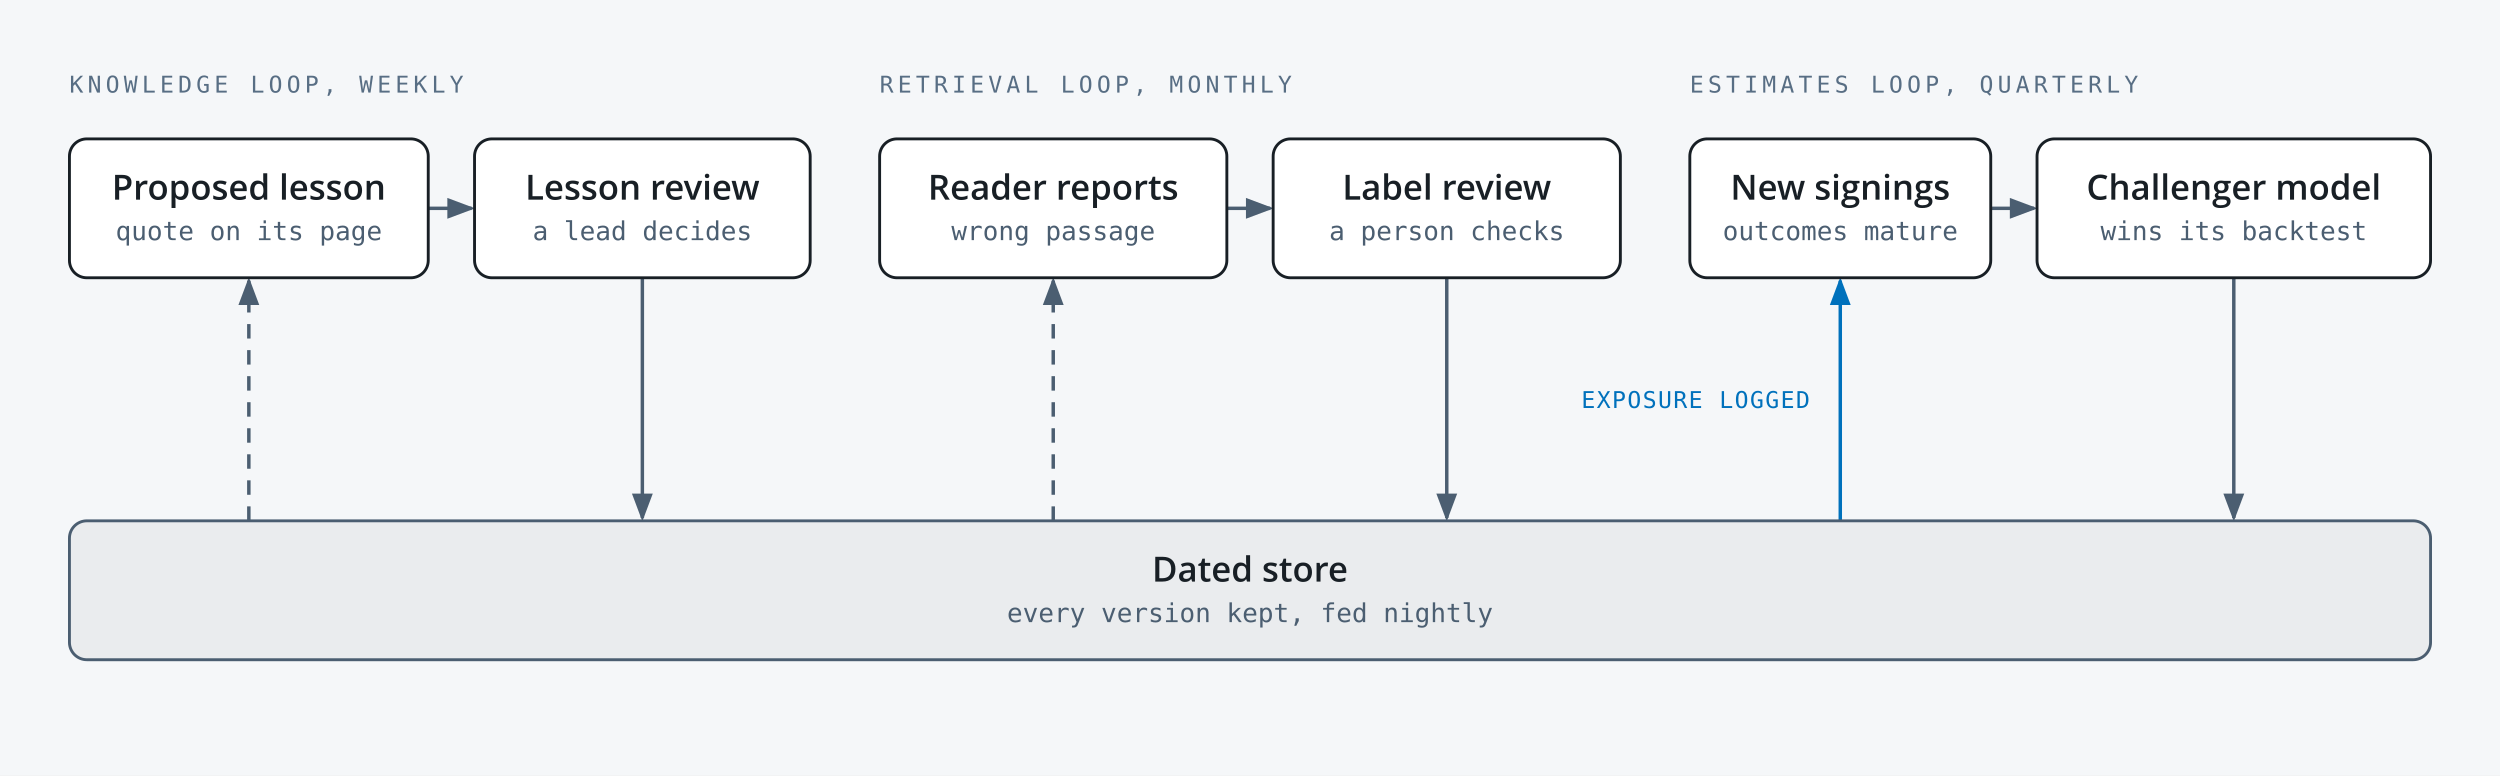
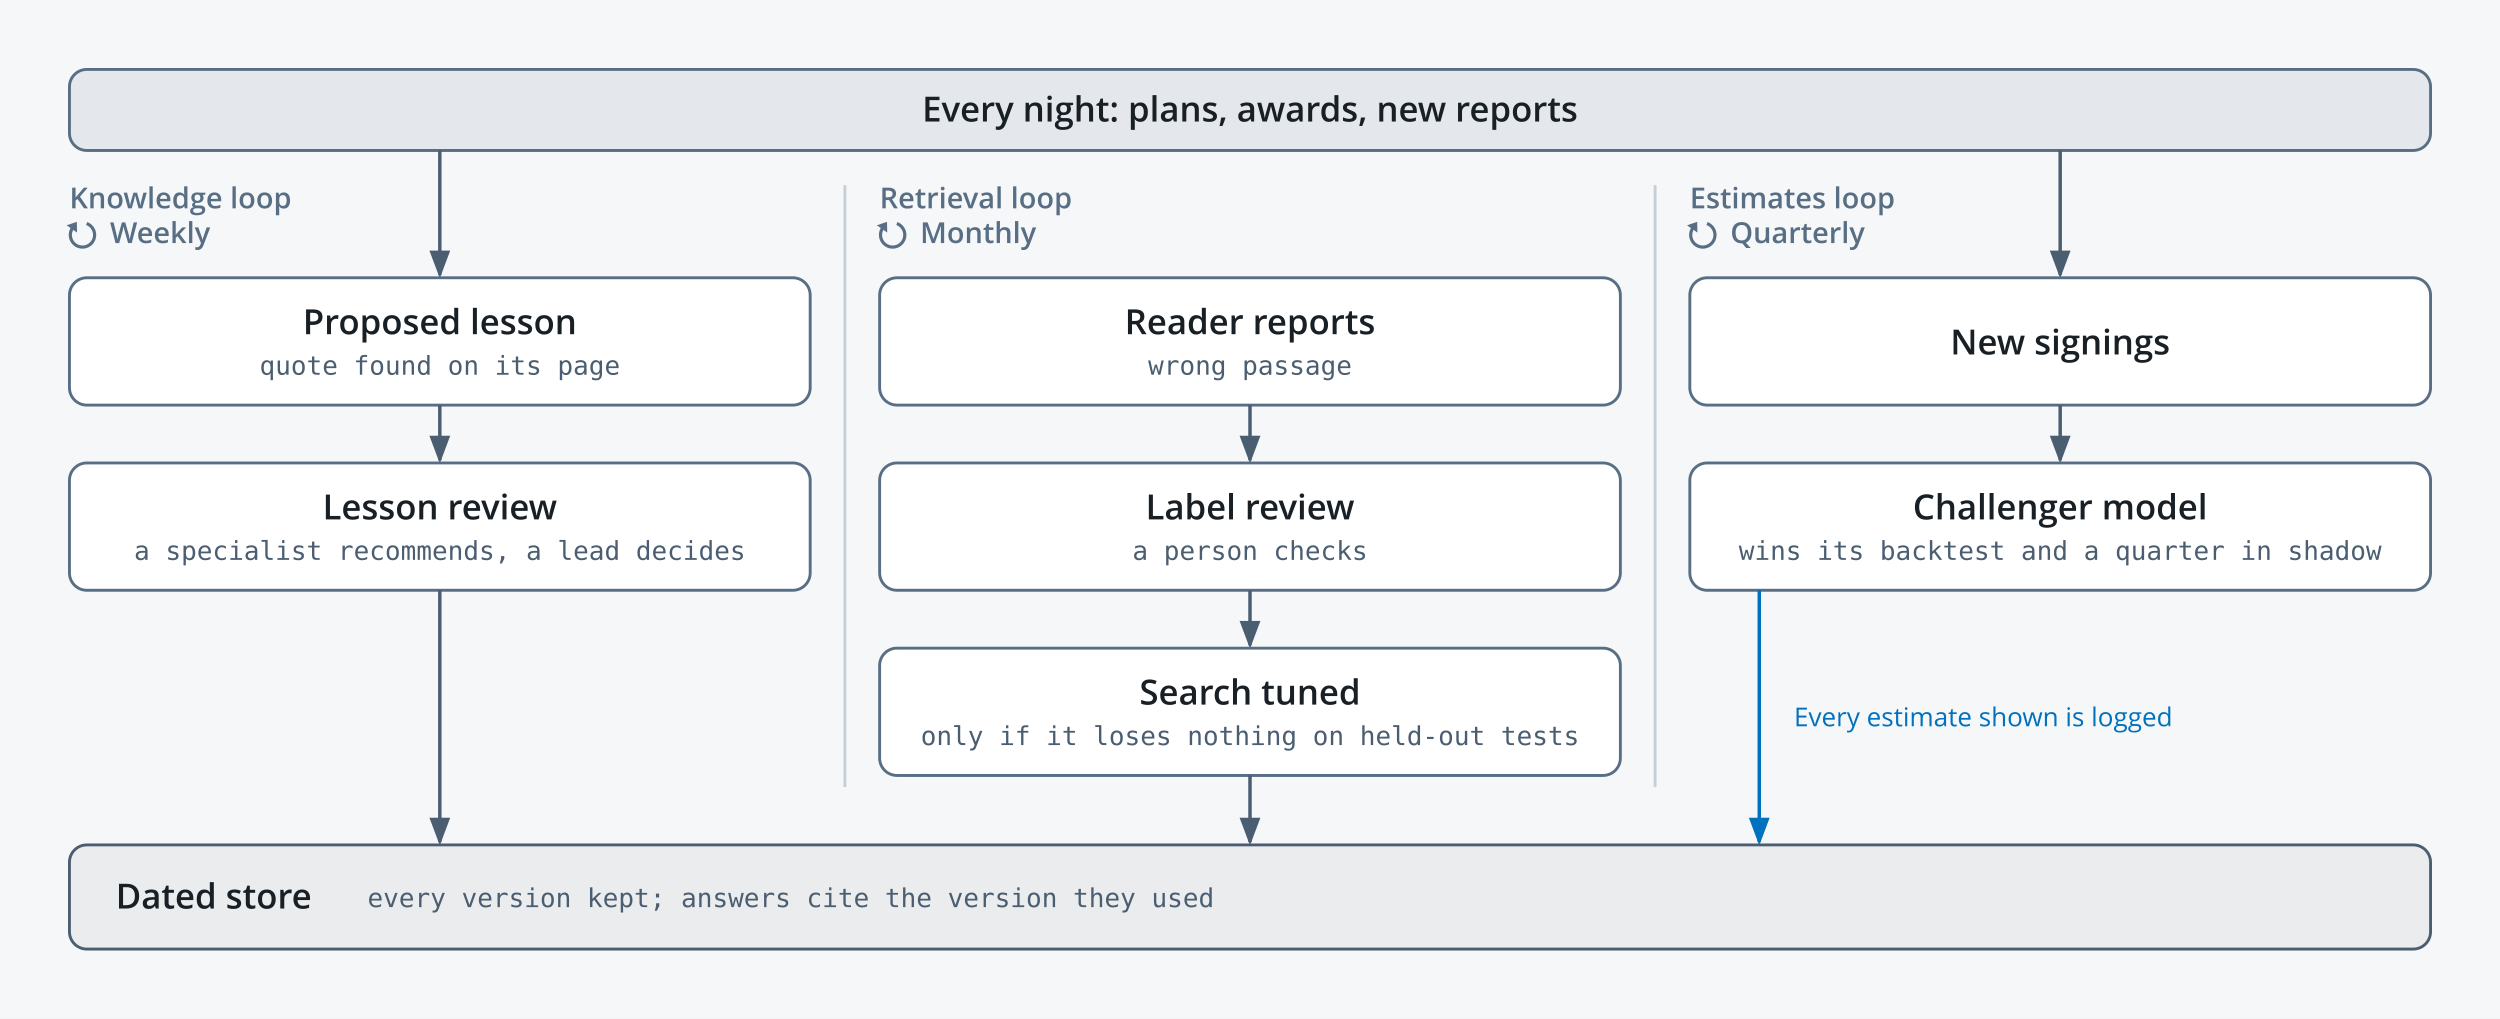
- <svg xmlns="http://www.w3.org/2000/svg" viewBox="0 0 864 268" role="img" aria-labelledby="loops-title loops-desc" id="loops-root">
+ <svg xmlns="http://www.w3.org/2000/svg" viewBox="0 0 864 352" role="img" aria-labelledby="loops-title loops-desc" data-motion-root="" data-motion-mode="none" data-step-count="6" id="loops-root">
  <defs>
    <style>#loops-root { font-family: 'Open Sans', system-ui, sans-serif; color: #181f25; }
      #loops-root .diagram-container { width: 100%; overflow-x: auto; }
      @media print {
#loops-root .diagram-container { overflow-x: visible; }
}</style>
    <marker id="loops-arrow" markerWidth="8" markerHeight="6" refX="7" refY="3" orient="auto">
      <polygon points="0 0, 8 3, 0 6" fill="#4b5e71" />
    </marker>
    <marker id="loops-arrow-accent" markerWidth="8" markerHeight="6" refX="7" refY="3" orient="auto">
      <polygon points="0 0, 8 3, 0 6" fill="#0071bc" />
    </marker>
    <marker id="loops-arrow-link" markerWidth="8" markerHeight="6" refX="7" refY="3" orient="auto">
      <polygon points="0 0, 8 3, 0 6" fill="#01707e" />
    </marker>
  </defs>
  <rect width="100%" height="100%" fill="#f5f7f9" />
-   <path d="M148,72 H163" fill="none" stroke="#4b5e71" stroke-width="1.2" marker-end="url(#loops-arrow)" />
-   <path d="M424,72 H439" fill="none" stroke="#4b5e71" stroke-width="1.2" marker-end="url(#loops-arrow)" />
-   <path d="M688,72 H703" fill="none" stroke="#4b5e71" stroke-width="1.2" marker-end="url(#loops-arrow)" />
-   <path d="M222,96 V179" fill="none" stroke="#4b5e71" stroke-width="1.2" marker-end="url(#loops-arrow)" />
-   <path d="M500,96 V179" fill="none" stroke="#4b5e71" stroke-width="1.2" marker-end="url(#loops-arrow)" />
-   <path d="M772,96 V179" fill="none" stroke="#4b5e71" stroke-width="1.2" marker-end="url(#loops-arrow)" />
-   <path d="M86,180 V97" fill="none" stroke="#4b5e71" stroke-width="1.2" stroke-dasharray="5,4" marker-end="url(#loops-arrow)" />
-   <path d="M364,180 V97" fill="none" stroke="#4b5e71" stroke-width="1.2" stroke-dasharray="5,4" marker-end="url(#loops-arrow)" />
-   <path d="M636,180 V97" fill="none" stroke="#0071bc" stroke-width="1.2" marker-end="url(#loops-arrow-accent)" />
-   <rect x="544" y="132" width="84" height="12" rx="2" fill="#f5f7f9" />
-   <text x="586" y="141" fill="#0071bc" font-size="8" font-family="'Roboto Mono', ui-monospace, monospace" text-anchor="middle" letter-spacing="0.06em">EXPOSURE LOGGED</text>
-   <rect x="24" y="48" width="124" height="48" rx="6" fill="#f5f7f9" />
-   <rect x="24" y="48" width="124" height="48" rx="6" fill="#ffffff" stroke="#181f25" stroke-width="1" />
-   <text x="86" y="69" fill="#181f25" font-size="12" font-weight="600" font-family="'Open Sans', system-ui, sans-serif" text-anchor="middle">Proposed lesson</text>
-   <text x="86" y="83" fill="#4b5e71" font-size="9" font-family="'Roboto Mono', ui-monospace, monospace" text-anchor="middle">quote on its page</text>
-   <rect x="164" y="48" width="116" height="48" rx="6" fill="#f5f7f9" />
-   <rect x="164" y="48" width="116" height="48" rx="6" fill="#ffffff" stroke="#181f25" stroke-width="1" />
-   <text x="222" y="69" fill="#181f25" font-size="12" font-weight="600" font-family="'Open Sans', system-ui, sans-serif" text-anchor="middle">Lesson review</text>
-   <text x="222" y="83" fill="#4b5e71" font-size="9" font-family="'Roboto Mono', ui-monospace, monospace" text-anchor="middle">a lead decides</text>
-   <rect x="304" y="48" width="120" height="48" rx="6" fill="#f5f7f9" />
-   <rect x="304" y="48" width="120" height="48" rx="6" fill="#ffffff" stroke="#181f25" stroke-width="1" />
-   <text x="364" y="69" fill="#181f25" font-size="12" font-weight="600" font-family="'Open Sans', system-ui, sans-serif" text-anchor="middle">Reader reports</text>
-   <text x="364" y="83" fill="#4b5e71" font-size="9" font-family="'Roboto Mono', ui-monospace, monospace" text-anchor="middle">wrong passage</text>
-   <rect x="440" y="48" width="120" height="48" rx="6" fill="#f5f7f9" />
-   <rect x="440" y="48" width="120" height="48" rx="6" fill="#ffffff" stroke="#181f25" stroke-width="1" />
-   <text x="500" y="69" fill="#181f25" font-size="12" font-weight="600" font-family="'Open Sans', system-ui, sans-serif" text-anchor="middle">Label review</text>
-   <text x="500" y="83" fill="#4b5e71" font-size="9" font-family="'Roboto Mono', ui-monospace, monospace" text-anchor="middle">a person checks</text>
-   <rect x="584" y="48" width="104" height="48" rx="6" fill="#f5f7f9" />
-   <rect x="584" y="48" width="104" height="48" rx="6" fill="#ffffff" stroke="#181f25" stroke-width="1" />
-   <text x="636" y="69" fill="#181f25" font-size="12" font-weight="600" font-family="'Open Sans', system-ui, sans-serif" text-anchor="middle">New signings</text>
-   <text x="636" y="83" fill="#4b5e71" font-size="9" font-family="'Roboto Mono', ui-monospace, monospace" text-anchor="middle">outcomes mature</text>
-   <rect x="704" y="48" width="136" height="48" rx="6" fill="#f5f7f9" />
-   <rect x="704" y="48" width="136" height="48" rx="6" fill="#ffffff" stroke="#181f25" stroke-width="1" />
-   <text x="772" y="69" fill="#181f25" font-size="12" font-weight="600" font-family="'Open Sans', system-ui, sans-serif" text-anchor="middle">Challenger model</text>
-   <text x="772" y="83" fill="#4b5e71" font-size="9" font-family="'Roboto Mono', ui-monospace, monospace" text-anchor="middle">wins its backtest</text>
-   <rect x="24" y="180" width="816" height="48" rx="6" fill="#f5f7f9" />
-   <rect x="24" y="180" width="816" height="48" rx="6" fill="#181f25" stroke="#4b5e71" stroke-width="1" fill-opacity="0.05" />
-   <text x="432" y="201" fill="#181f25" font-size="12" font-weight="600" font-family="'Open Sans', system-ui, sans-serif" text-anchor="middle">Dated store</text>
-   <text x="432" y="215" fill="#4b5e71" font-size="9" font-family="'Roboto Mono', ui-monospace, monospace" text-anchor="middle">every version kept, fed nightly</text>
-   <text x="24" y="32" fill="#586e84" font-size="8" font-weight="500" font-family="'Roboto Mono', ui-monospace, monospace" text-anchor="start" letter-spacing="0.18em">KNOWLEDGE LOOP, WEEKLY</text>
-   <text x="304" y="32" fill="#586e84" font-size="8" font-weight="500" font-family="'Roboto Mono', ui-monospace, monospace" text-anchor="start" letter-spacing="0.18em">RETRIEVAL LOOP, MONTHLY</text>
-   <text x="584" y="32" fill="#586e84" font-size="8" font-weight="500" font-family="'Roboto Mono', ui-monospace, monospace" text-anchor="start" letter-spacing="0.18em">ESTIMATES LOOP, QUARTERLY</text>
+   <text x="24" y="72" fill="#586e84" font-size="10" font-weight="600" font-family="'Open Sans', system-ui, sans-serif">Knowledge loop</text>
+   <path d="M29.94,77.25 A4.2,4.2 0 1 1 25.06,78.79" fill="none" stroke="#586e84" stroke-width="1.1" />
+   <polygon points="26.55,76.66 23.03,77.86 26.63,80.38" fill="#586e84" />
+   <text x="38" y="84" fill="#586e84" font-size="10" font-weight="600" font-family="'Open Sans', system-ui, sans-serif">Weekly</text>
+   <text x="304" y="72" fill="#586e84" font-size="10" font-weight="600" font-family="'Open Sans', system-ui, sans-serif">Retrieval loop</text>
+   <path d="M309.94,77.25 A4.2,4.2 0 1 1 305.06,78.79" fill="none" stroke="#586e84" stroke-width="1.1" />
+   <polygon points="306.55,76.66 303.03,77.86 306.63,80.38" fill="#586e84" />
+   <text x="318" y="84" fill="#586e84" font-size="10" font-weight="600" font-family="'Open Sans', system-ui, sans-serif">Monthly</text>
+   <text x="584" y="72" fill="#586e84" font-size="10" font-weight="600" font-family="'Open Sans', system-ui, sans-serif">Estimates loop</text>
+   <path d="M589.94,77.25 A4.2,4.2 0 1 1 585.06,78.79" fill="none" stroke="#586e84" stroke-width="1.1" />
+   <polygon points="586.55,76.66 583.03,77.86 586.63,80.38" fill="#586e84" />
+   <text x="598" y="84" fill="#586e84" font-size="10" font-weight="600" font-family="'Open Sans', system-ui, sans-serif">Quarterly</text>
+   <line x1="292" y1="64" x2="292" y2="272" stroke="#586e84" stroke-width="1" stroke-opacity="0.3" />
+   <line x1="572" y1="64" x2="572" y2="272" stroke="#586e84" stroke-width="1" stroke-opacity="0.3" />
+   <g data-motion-item="" data-step="1" aria-label="Plans, awards and new reports arrive every night">
+     <rect x="24" y="24" width="816" height="28" rx="6" fill="#f5f7f9" />
+     <rect x="24" y="24" width="816" height="28" rx="6" fill="#4b5e71" stroke="#586e84" stroke-width="1" fill-opacity="0.1" />
+     <text x="432" y="42" fill="#181f25" font-size="12" font-weight="600" font-family="'Open Sans', system-ui, sans-serif" text-anchor="middle">Every night: plans, awards, new reports</text>
+   </g>
+   <g data-motion-item="" data-step="2" aria-label="The knowledge loop runs weekly: a proposed lesson with its exact quote, a specialist recommends and a lead decides">
+     <path d="M152.0,52 V95" fill="none" stroke="#4b5e71" stroke-width="1.2" marker-end="url(#loops-arrow)" />
+     <rect x="24" y="96" width="256" height="44" rx="6" fill="#f5f7f9" />
+     <rect x="24" y="96" width="256" height="44" rx="6" fill="#ffffff" stroke="#586e84" stroke-width="1" />
+     <text x="152" y="115.5" fill="#181f25" font-size="12" font-weight="600" font-family="'Open Sans', system-ui, sans-serif" text-anchor="middle">Proposed lesson</text>
+     <text x="152" y="129.5" fill="#4b5e71" font-size="9" font-family="'Roboto Mono', ui-monospace, monospace" text-anchor="middle">quote found on its page</text>
+     <path d="M152.0,140 V159" fill="none" stroke="#4b5e71" stroke-width="1.2" marker-end="url(#loops-arrow)" />
+     <rect x="24" y="160" width="256" height="44" rx="6" fill="#f5f7f9" />
+     <rect x="24" y="160" width="256" height="44" rx="6" fill="#ffffff" stroke="#586e84" stroke-width="1" />
+     <text x="152" y="179.5" fill="#181f25" font-size="12" font-weight="600" font-family="'Open Sans', system-ui, sans-serif" text-anchor="middle">Lesson review</text>
+     <text x="152" y="193.5" fill="#4b5e71" font-size="9" font-family="'Roboto Mono', ui-monospace, monospace" text-anchor="middle">a specialist recommends, a lead decides</text>
+   </g>
+   <g data-motion-item="" data-step="3" aria-label="The retrieval loop runs monthly: reports of a wrong passage become labels after a person checks them, and search changes only if it loses nothing on held-out tests">
+     <rect x="304" y="96" width="256" height="44" rx="6" fill="#f5f7f9" />
+     <rect x="304" y="96" width="256" height="44" rx="6" fill="#ffffff" stroke="#586e84" stroke-width="1" />
+     <text x="432" y="115.5" fill="#181f25" font-size="12" font-weight="600" font-family="'Open Sans', system-ui, sans-serif" text-anchor="middle">Reader reports</text>
+     <text x="432" y="129.5" fill="#4b5e71" font-size="9" font-family="'Roboto Mono', ui-monospace, monospace" text-anchor="middle">wrong passage</text>
+     <path d="M432.0,140 V159" fill="none" stroke="#4b5e71" stroke-width="1.2" marker-end="url(#loops-arrow)" />
+     <rect x="304" y="160" width="256" height="44" rx="6" fill="#f5f7f9" />
+     <rect x="304" y="160" width="256" height="44" rx="6" fill="#ffffff" stroke="#586e84" stroke-width="1" />
+     <text x="432" y="179.5" fill="#181f25" font-size="12" font-weight="600" font-family="'Open Sans', system-ui, sans-serif" text-anchor="middle">Label review</text>
+     <text x="432" y="193.5" fill="#4b5e71" font-size="9" font-family="'Roboto Mono', ui-monospace, monospace" text-anchor="middle">a person checks</text>
+     <path d="M432.0,204 V223" fill="none" stroke="#4b5e71" stroke-width="1.2" marker-end="url(#loops-arrow)" />
+     <rect x="304" y="224" width="256" height="44" rx="6" fill="#f5f7f9" />
+     <rect x="304" y="224" width="256" height="44" rx="6" fill="#ffffff" stroke="#586e84" stroke-width="1" />
+     <text x="432" y="243.5" fill="#181f25" font-size="12" font-weight="600" font-family="'Open Sans', system-ui, sans-serif" text-anchor="middle">Search tuned</text>
+     <text x="432" y="257.5" fill="#4b5e71" font-size="9" font-family="'Roboto Mono', ui-monospace, monospace" text-anchor="middle">only if it loses nothing on held-out tests</text>
+   </g>
+   <g data-motion-item="" data-step="4" aria-label="The estimates loop runs quarterly: a new model replaces the old one only after it wins its backtest and a quarter in shadow">
+     <path d="M712.0,52 V95" fill="none" stroke="#4b5e71" stroke-width="1.2" marker-end="url(#loops-arrow)" />
+     <rect x="584" y="96" width="256" height="44" rx="6" fill="#f5f7f9" />
+     <rect x="584" y="96" width="256" height="44" rx="6" fill="#ffffff" stroke="#586e84" stroke-width="1" />
+     <text x="712" y="122.5" fill="#181f25" font-size="12" font-weight="600" font-family="'Open Sans', system-ui, sans-serif" text-anchor="middle">New signings</text>
+     <path d="M712.0,140 V159" fill="none" stroke="#4b5e71" stroke-width="1.2" marker-end="url(#loops-arrow)" />
+     <rect x="584" y="160" width="256" height="44" rx="6" fill="#f5f7f9" />
+     <rect x="584" y="160" width="256" height="44" rx="6" fill="#ffffff" stroke="#586e84" stroke-width="1" />
+     <text x="712" y="179.5" fill="#181f25" font-size="12" font-weight="600" font-family="'Open Sans', system-ui, sans-serif" text-anchor="middle">Challenger model</text>
+     <text x="712" y="193.5" fill="#4b5e71" font-size="9" font-family="'Roboto Mono', ui-monospace, monospace" text-anchor="middle">wins its backtest and a quarter in shadow</text>
+   </g>
+   <g data-motion-item="" data-step="5" aria-label="One dated store keeps every version, and answers and drafts cite the version they used">
+     <path d="M152.0,204 V291" fill="none" stroke="#4b5e71" stroke-width="1.2" marker-end="url(#loops-arrow)" />
+     <path d="M432.0,268 V291" fill="none" stroke="#4b5e71" stroke-width="1.2" marker-end="url(#loops-arrow)" />
+     <rect x="24" y="292" width="816" height="36" rx="6" fill="#f5f7f9" />
+     <rect x="24" y="292" width="816" height="36" rx="6" fill="#181f25" stroke="#4b5e71" stroke-width="1" fill-opacity="0.05" />
+     <text x="40" y="314" fill="#181f25" font-size="12" font-weight="600" font-family="'Open Sans', system-ui, sans-serif" text-anchor="start">Dated store</text>
+     <text x="127" y="313.5" fill="#4b5e71" font-size="9" font-family="'Roboto Mono', ui-monospace, monospace" text-anchor="start">every version kept; answers cite the version they used</text>
+   </g>
+   <g data-motion-item="" data-step="6" aria-label="Plans made from the time estimates change later outcomes, so every estimate shown is logged">
+     <path d="M608,204 V291" fill="none" stroke="#0071bc" stroke-width="1.2" marker-end="url(#loops-arrow-accent)" />
+     <rect x="616" y="242" width="168" height="12" rx="2" fill="#f5f7f9" />
+     <text x="620" y="251" fill="#0071bc" font-size="9" font-family="'Open Sans', system-ui, sans-serif" text-anchor="start">Every estimate shown is logged</text>
+   </g>
</svg>
